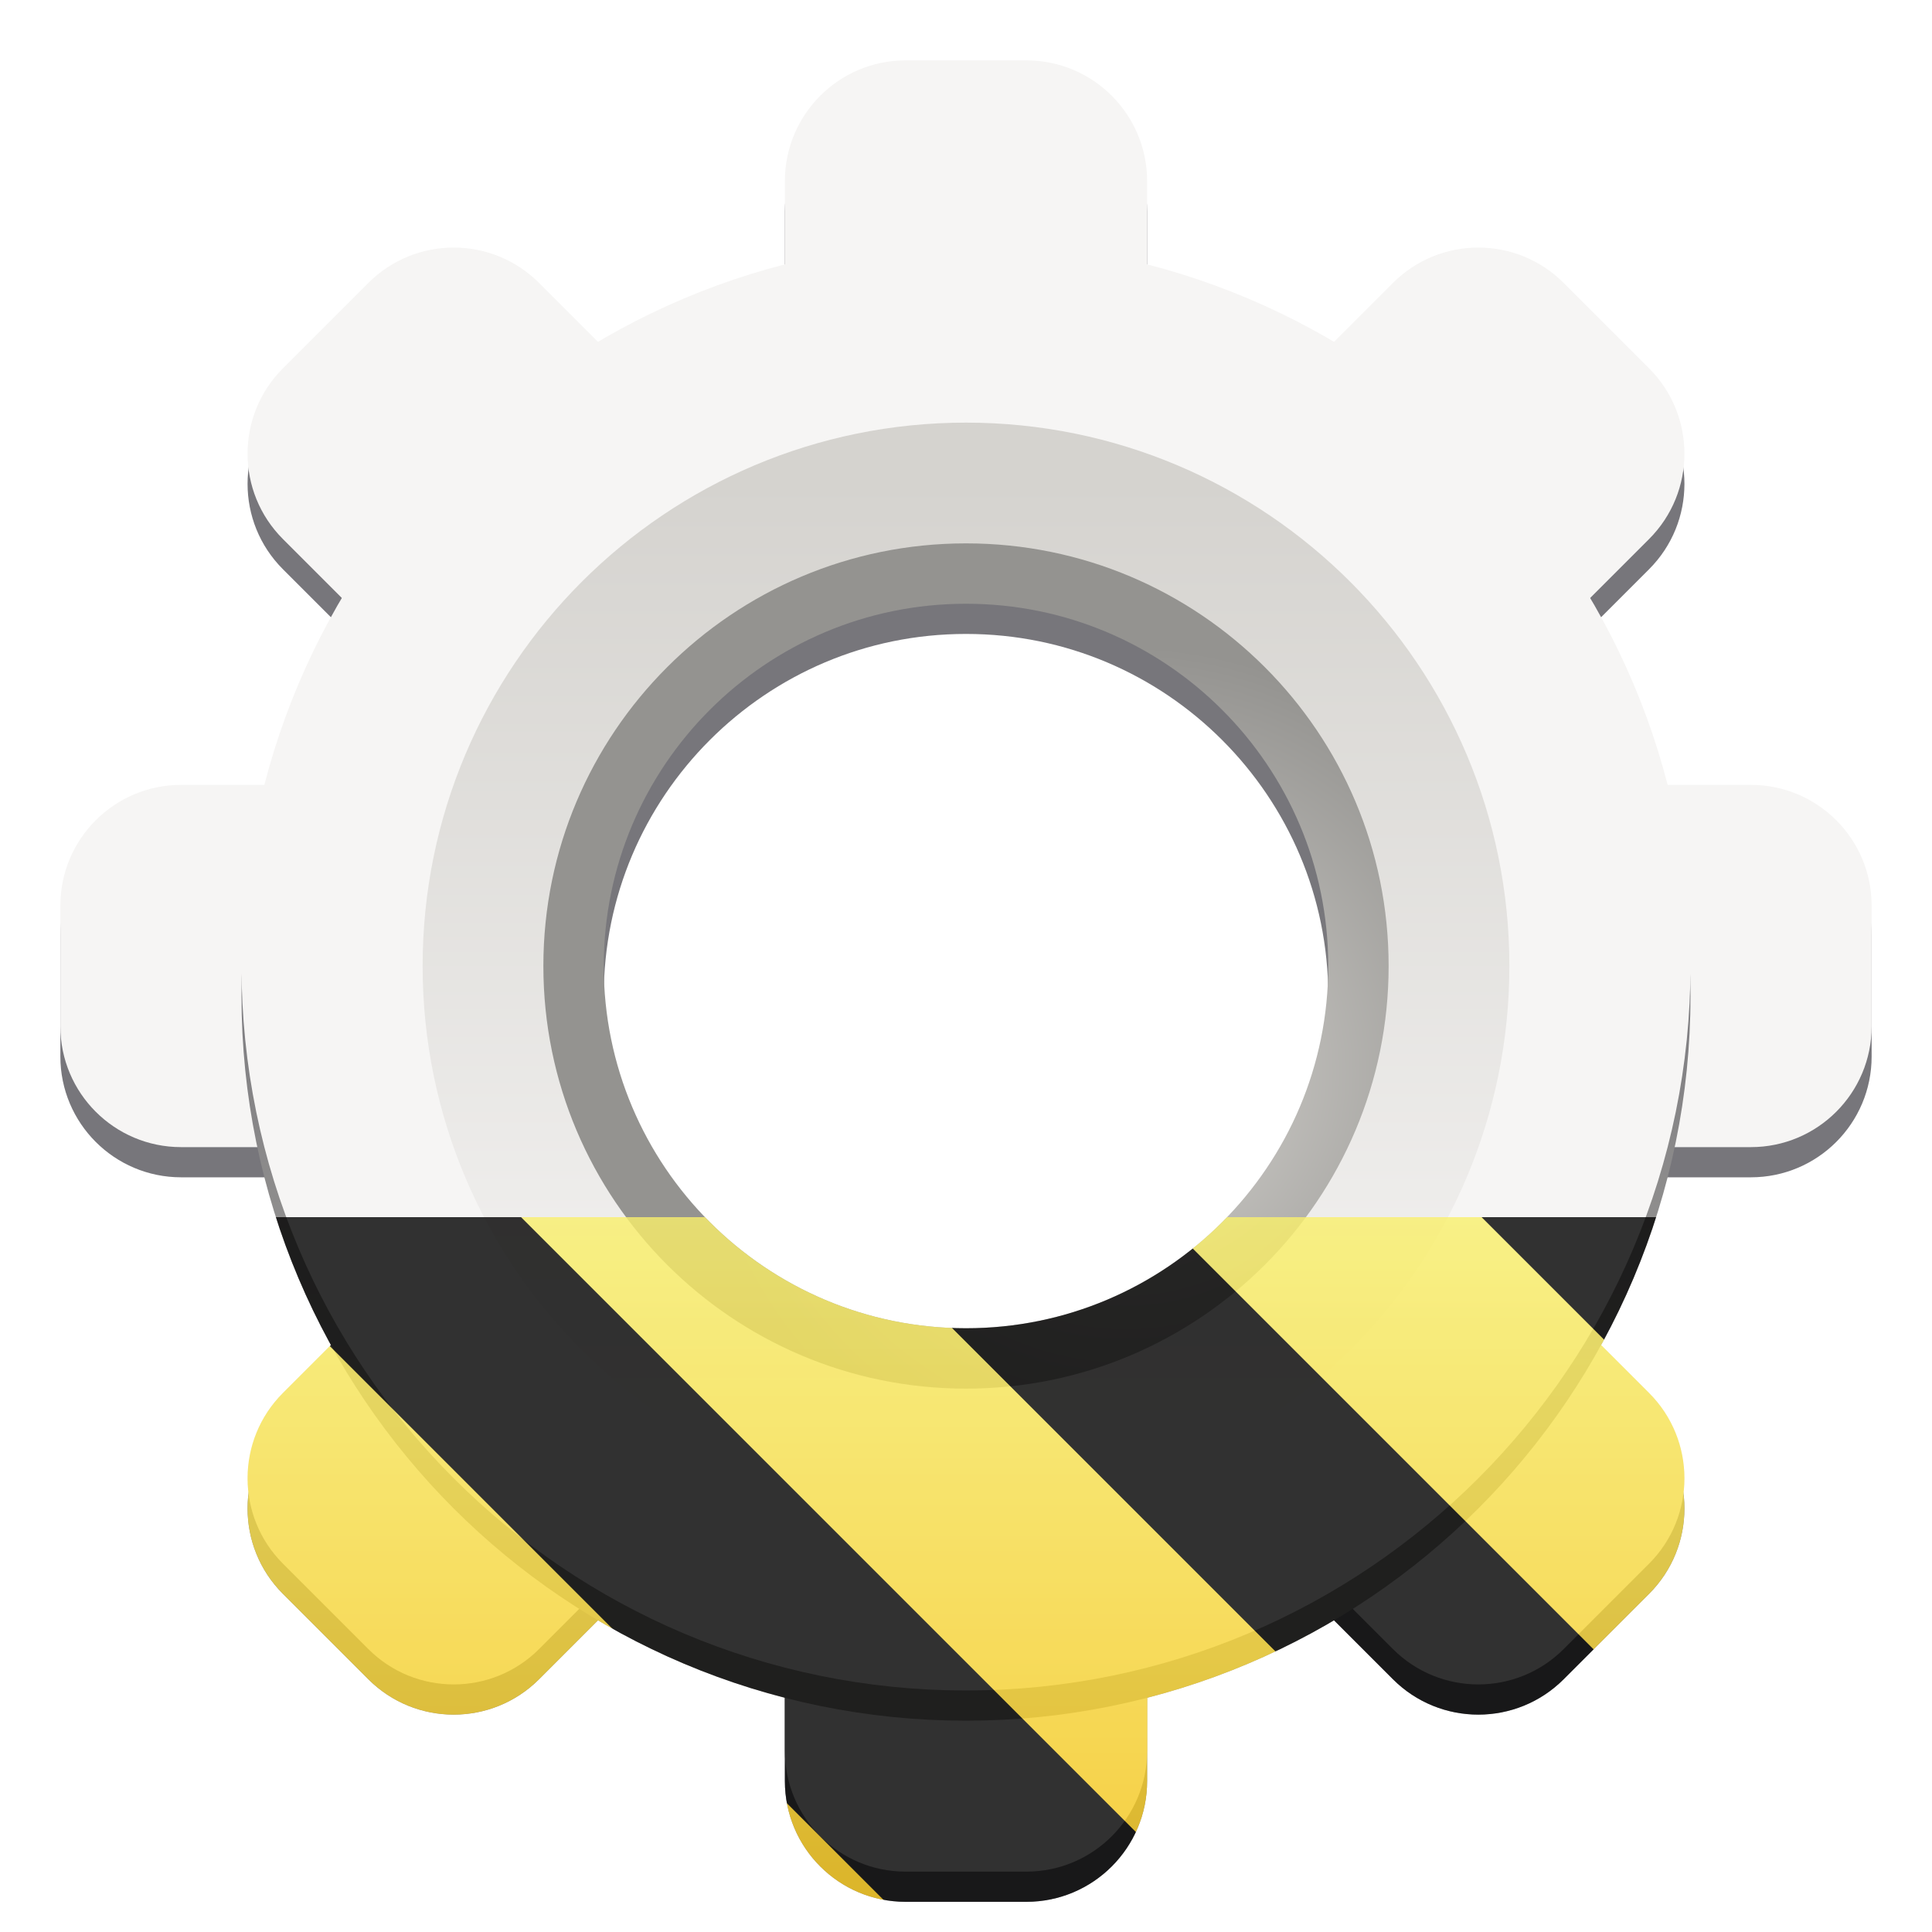
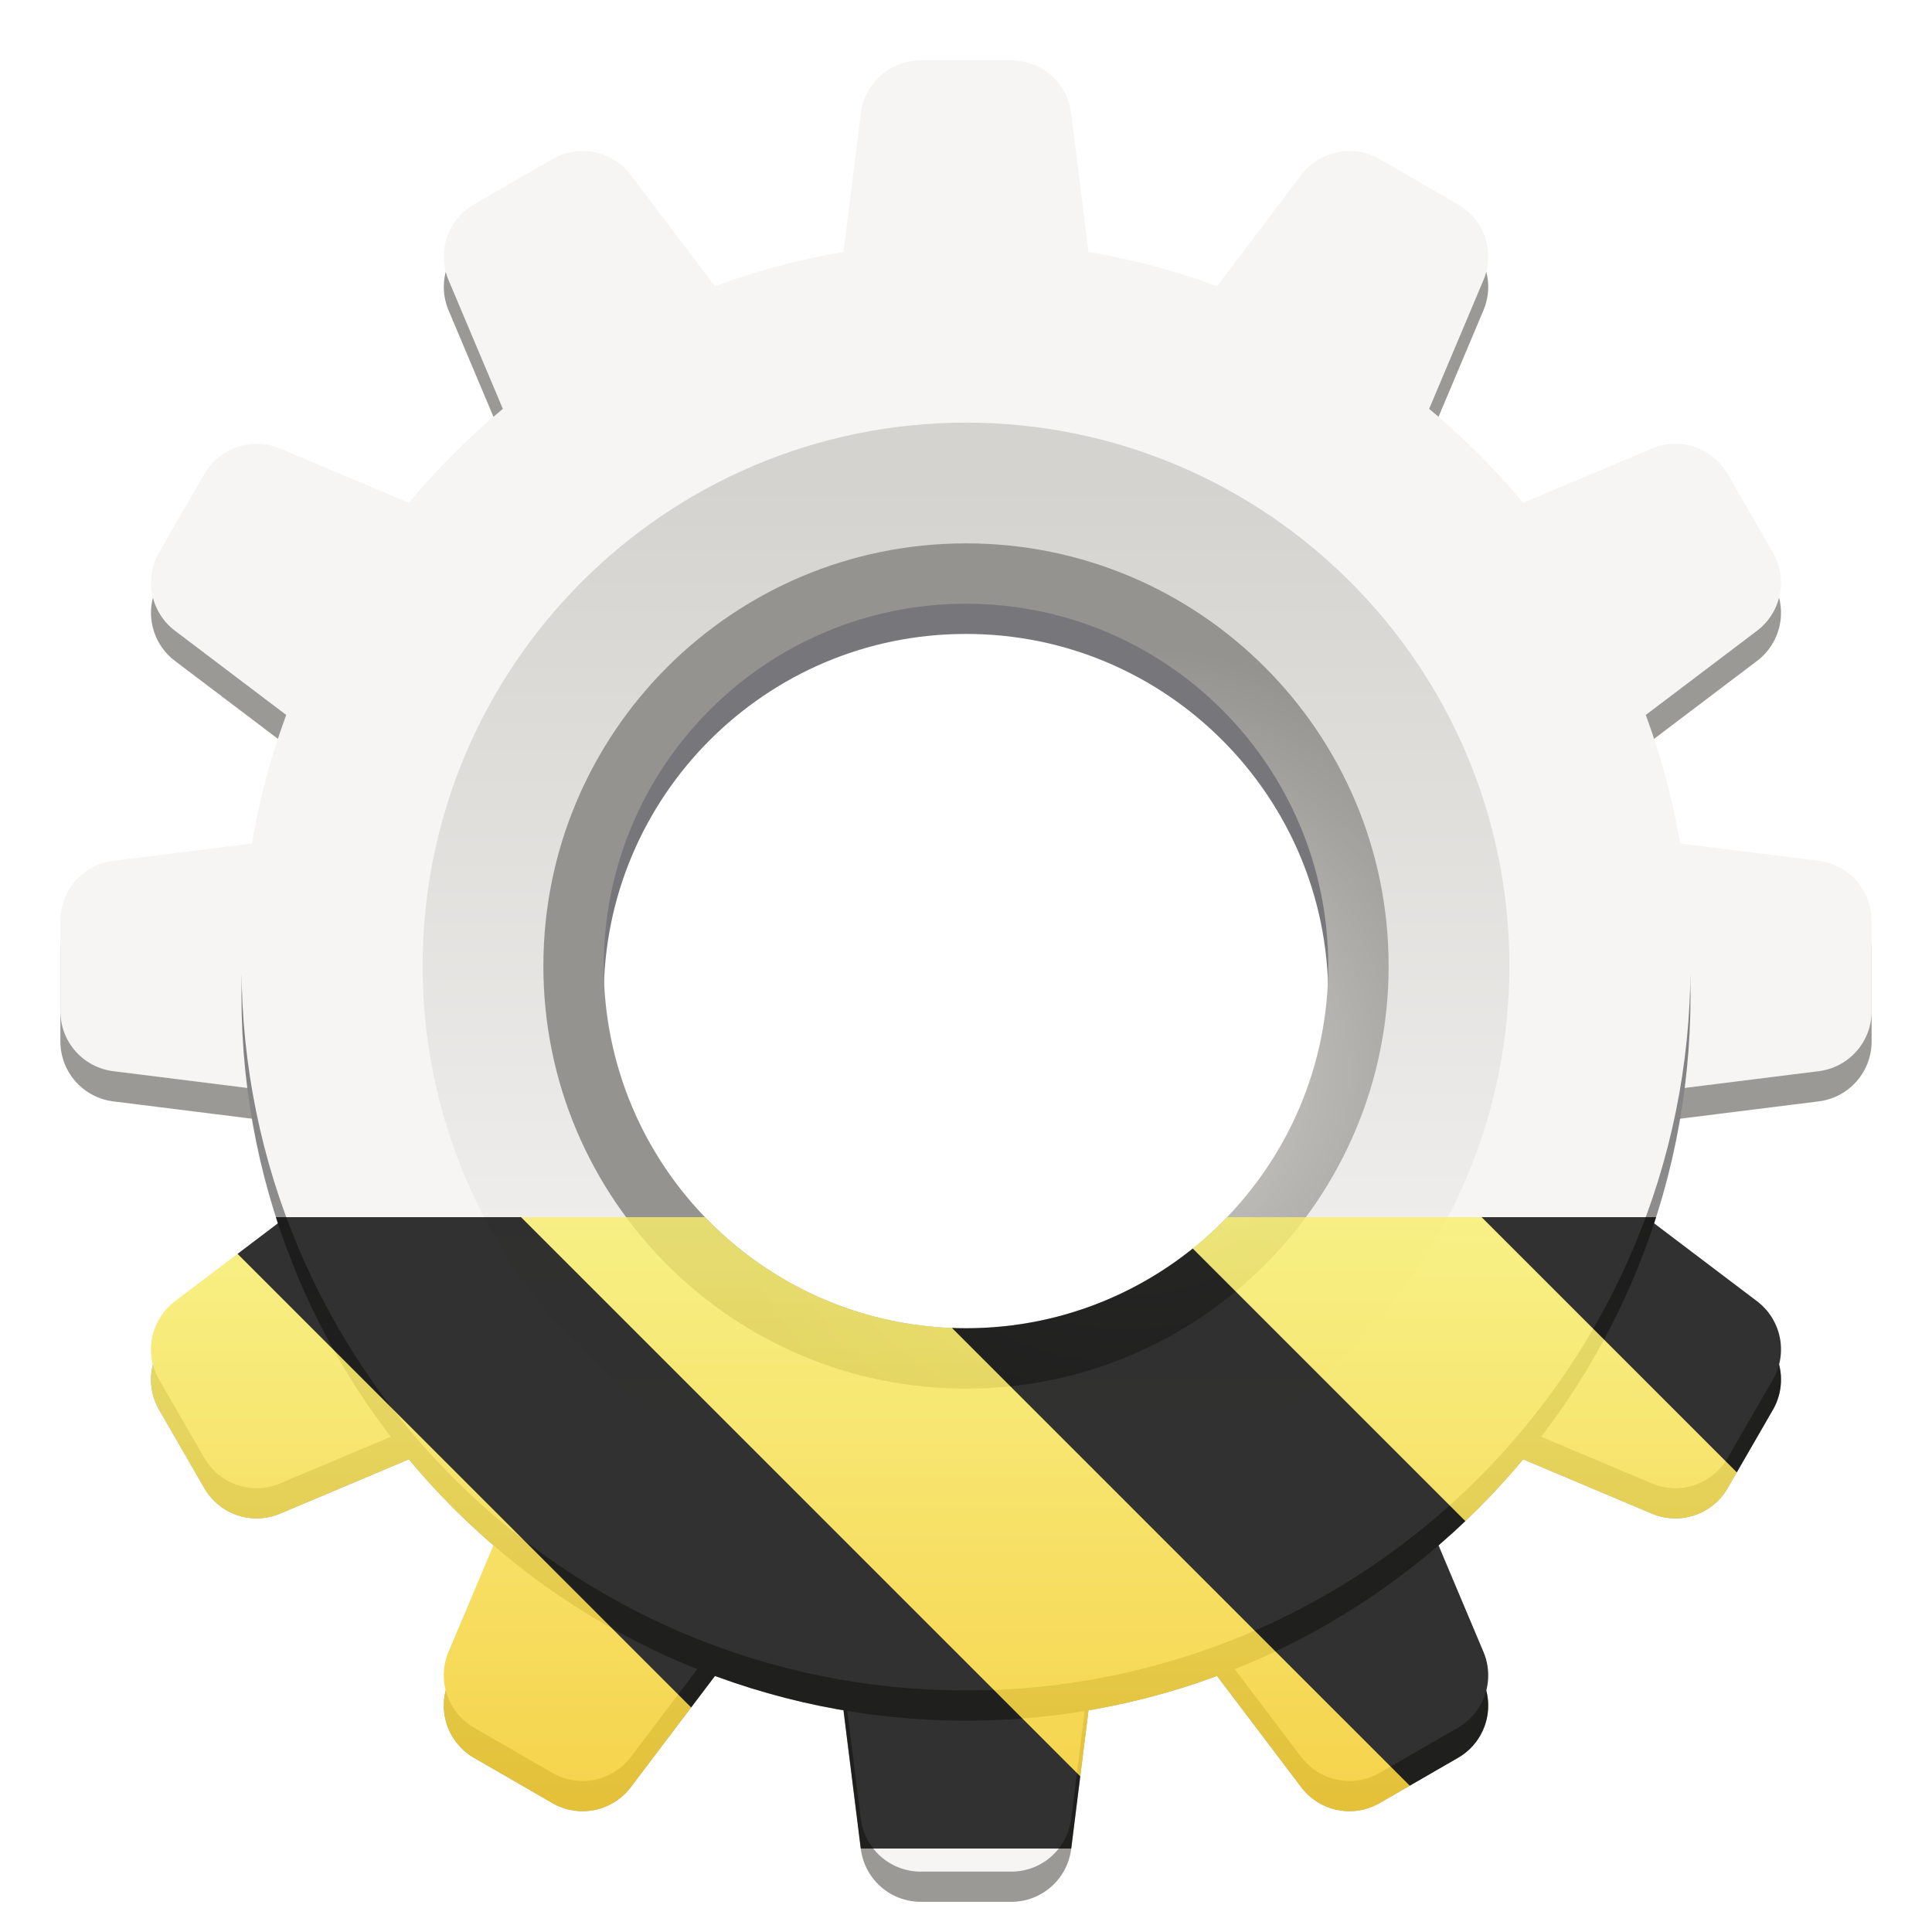
- <svg xmlns="http://www.w3.org/2000/svg" xmlns:xlink="http://www.w3.org/1999/xlink" width="128" height="128">
-   <defs>
-     <linearGradient id="n" gradientUnits="userSpaceOnUse" x1="64" y1="262.5" x2="64" y2="232" gradientTransform="translate(0 -172)">
-       <stop offset="0" stop-color="#9a9996" />
-       <stop offset="1" stop-color="#77767b" />
-     </linearGradient>
-     <linearGradient id="p" gradientUnits="userSpaceOnUse" x1="32" y1="236" x2="96" y2="236" gradientTransform="translate(0 -300)">
-       <stop offset="0" stop-color="#d5d3cf" />
-       <stop offset="1" stop-color="#f6f5f4" />
-     </linearGradient>
-     <linearGradient id="b" gradientUnits="userSpaceOnUse" x1="64" y1="262.5" x2="64" y2="232" gradientTransform="translate(0 -172)">
-       <stop offset="0" stop-color="#9a9996" />
-       <stop offset="1" stop-color="#77767b" />
-     </linearGradient>
-     <linearGradient id="d" gradientUnits="userSpaceOnUse" x1="32" y1="236" x2="96" y2="236" gradientTransform="translate(0 -300)">
-       <stop offset="0" stop-color="#d5d3cf" />
-       <stop offset="1" stop-color="#f6f5f4" />
-     </linearGradient>
-     <linearGradient id="j" gradientUnits="userSpaceOnUse" x1="300" y1="235" x2="428" y2="235" gradientTransform="matrix(0 .37 -.98462 0 295.385 -30.36)">
-       <stop offset="0" stop-color="#f9f06b" />
-       <stop offset="1" stop-color="#f5c211" />
-     </linearGradient>
-     <clipPath id="k">
-       <path d="M0 0h128v128H0z" />
-     </clipPath>
-     <clipPath id="a">
-       <path d="M0 0h128v128H0z" />
-     </clipPath>
-     <clipPath id="e">
-       <path d="M0 0h128v128H0z" />
-     </clipPath>
-     <clipPath id="i">
-       <path d="M0 0h128v128H0z" />
-     </clipPath>
-     <g id="l" clip-path="url(#i)">
-       <path d="M128 80.64V128H0V80.64zm0 0" fill="url(#j)" />
-       <path d="M13.309 80.64L60.664 128H81.88l-47.36-47.36zm42.421 0L103.094 128h21.215L76.945 80.64zm42.43 0L128 110.48V89.27l-8.629-8.63zM0 88.548v21.215L18.238 128h21.215zm0 0" />
+ <svg xmlns="http://www.w3.org/2000/svg" height="128px" viewBox="0 0 128 128" width="128px">
+   <linearGradient id="a" gradientUnits="userSpaceOnUse" x1="64" x2="64" y1="262.5" y2="232">
+     <stop offset="0" stop-color="#9a9996" />
+     <stop offset="1" stop-color="#77767b" />
+   </linearGradient>
+   <radialGradient id="b" cx="-243.067" cy="-74.6" gradientUnits="userSpaceOnUse" r="28.267">
+     <stop offset="0" stop-color="#d5d3cf" />
+     <stop offset="1" stop-color="#949390" />
+   </radialGradient>
+   <linearGradient id="c" gradientUnits="userSpaceOnUse" x1="204" x2="268" y1="-64" y2="-64">
+     <stop offset="0" stop-color="#d5d3cf" />
+     <stop offset="1" stop-color="#f6f5f4" />
+   </linearGradient>
+   <clipPath id="d">
+     <rect height="128" width="128" />
+   </clipPath>
+   <clipPath id="e">
+     <rect height="128" width="128" />
+   </clipPath>
+   <filter id="f" height="100%" width="100%" x="0%" y="0%">
+     <feColorMatrix in="SourceGraphic" type="matrix" values="0 0 0 0 1 0 0 0 0 1 0 0 0 0 1 0 0 0 1 0" />
+   </filter>
+   <mask id="g">
+     <g clip-path="url(#e)" filter="url(#f)">
+       <g clip-path="url(#d)">
+         <path d="m 667 292 h -6 l -2 -16 h 10 z m 0 0" fill="#9a9996" stroke="#9a9996" stroke-linecap="round" stroke-linejoin="round" stroke-width="8" transform="matrix(1 0 0 1 -600 -170)" />
+         <path d="m 661 180 h 6 l 2 16 h -10 z m 0 0" fill="#9a9996" stroke="#9a9996" stroke-linecap="round" stroke-linejoin="round" stroke-width="8" transform="matrix(1 0 0 1 -600 -170)" />
+         <path d="m 667 292 h -6 l -2 -16 h 10 z m 0 0" fill="#9a9996" stroke="#9a9996" stroke-linecap="round" stroke-linejoin="round" stroke-width="8" transform="matrix(0 1 -1 0 299.9999 -598.0001)" />
+         <path d="m 661 180 h 6 l 2 16 h -10 z m 0 0" fill="#9a9996" stroke="#9a9996" stroke-linecap="round" stroke-linejoin="round" stroke-width="8" transform="matrix(0 1 -1 0 299.9999 -598.0001)" />
+         <path d="m 666.999 291.999 l -5.999 -0 l -2.002 -15.998 l 10 0 z m 0 0" fill="#9a9996" stroke="#9a9996" stroke-linecap="round" stroke-linejoin="round" stroke-width="8" transform="matrix(-0.5 0.866025 -0.866025 -0.5 600.3819 -391.041)" />
+         <path d="m 661.001 180.001 l 5.999 0 l 2.002 15.998 l -10.003 0.002 z m 0 0" fill="#9a9996" stroke="#9a9996" stroke-linecap="round" stroke-linejoin="round" stroke-width="8" transform="matrix(-0.5 0.866025 -0.866025 -0.5 600.3819 -391.041)" />
+         <path d="m 667 291.998 l -5.999 0 l -2.002 -16 l 10.003 0.002 z m 0 0" fill="#9a9996" stroke="#9a9996" stroke-linecap="round" stroke-linejoin="round" stroke-width="8" transform="matrix(-0.866025 0.5 -0.5 -0.866025 757.0408 -61.61818)" />
+         <path d="m 661 180.001 l 5.999 -0 l 2.002 16 l -10.003 -0.002 z m 0 0" fill="#9a9996" stroke="#9a9996" stroke-linecap="round" stroke-linejoin="round" stroke-width="8" transform="matrix(-0.866025 0.5 -0.5 -0.866025 757.0408 -61.61818)" />
+         <path d="m 666.999 291.999 l -5.999 -0 l -2.002 -15.998 l 10.003 -0.002 z m 0 0" fill="#9a9996" stroke="#9a9996" stroke-linecap="round" stroke-linejoin="round" stroke-width="8" transform="matrix(0.866025 0.5 -0.5 0.866025 -393.0409 -470.382)" />
+         <path d="m 661.001 180.001 l 5.999 0 l 2.002 15.998 l -10.003 0.002 z m 0 0" fill="#9a9996" stroke="#9a9996" stroke-linecap="round" stroke-linejoin="round" stroke-width="8" transform="matrix(0.866025 0.5 -0.5 0.866025 -393.0409 -470.382)" />
+         <path d="m 667 291.999 l -5.999 0 l -2.002 -16 l 10.003 0.002 z m 0 0" fill="#9a9996" stroke="#9a9996" stroke-linecap="round" stroke-linejoin="round" stroke-width="8" transform="matrix(0.5 0.866025 -0.866025 0.5 -63.61808 -627.0409)" />
+         <path d="m 661 180.001 l 5.999 -0 l 1.999 15.998 l -10 0 z m 0 0" fill="#9a9996" stroke="#9a9996" stroke-linecap="round" stroke-linejoin="round" stroke-width="8" transform="matrix(0.5 0.866025 -0.866025 0.5 -63.61808 -627.0409)" />
+         <path d="m 667 292 h -6 l -2 -16 h 10 z m 0 0" fill="#f6f5f4" stroke="#f6f5f4" stroke-linecap="round" stroke-linejoin="round" stroke-width="8" transform="matrix(1 0 0 1 -600 -172)" />
+         <path d="m 661 180 h 6 l 2 16 h -10 z m 0 0" fill="#f6f5f4" stroke="#f6f5f4" stroke-linecap="round" stroke-linejoin="round" stroke-width="8" transform="matrix(1 0 0 1 -600 -172)" />
+         <path d="m 667 292 h -6 l -2 -16 h 10 z m 0 0" fill="#f6f5f4" stroke="#f6f5f4" stroke-linecap="round" stroke-linejoin="round" stroke-width="8" transform="matrix(0 1 -1 0 299.9999 -600.0001)" />
+         <path d="m 661 180 h 6 l 2 16 h -10 z m 0 0" fill="#f6f5f4" stroke="#f6f5f4" stroke-linecap="round" stroke-linejoin="round" stroke-width="8" transform="matrix(0 1 -1 0 299.9999 -600.0001)" />
+         <path d="m 666.999 291.999 l -5.999 -0 l -2.002 -15.998 l 10 0 z m 0 0" fill="#f6f5f4" stroke="#f6f5f4" stroke-linecap="round" stroke-linejoin="round" stroke-width="8" transform="matrix(-0.5 0.866025 -0.866025 -0.5 600.3819 -393.041)" />
+         <path d="m 661.001 180.001 l 5.999 0 l 2.002 15.998 l -10.003 0.002 z m 0 0" fill="#f6f5f4" stroke="#f6f5f4" stroke-linecap="round" stroke-linejoin="round" stroke-width="8" transform="matrix(-0.5 0.866025 -0.866025 -0.5 600.3819 -393.041)" />
+         <path d="m 667 291.998 l -5.999 0 l -2.002 -16 l 10.003 0.002 z m 0 0" fill="#f6f5f4" stroke="#f6f5f4" stroke-linecap="round" stroke-linejoin="round" stroke-width="8" transform="matrix(-0.866025 0.5 -0.5 -0.866025 757.0408 -63.61818)" />
+         <path d="m 661 180.001 l 5.999 -0 l 2.002 16 l -10.003 -0.002 z m 0 0" fill="#f6f5f4" stroke="#f6f5f4" stroke-linecap="round" stroke-linejoin="round" stroke-width="8" transform="matrix(-0.866025 0.5 -0.5 -0.866025 757.0408 -63.61818)" />
+         <path d="m 666.999 291.999 l -5.999 -0 l -2.002 -15.998 l 10.003 -0.002 z m 0 0" fill="#f6f5f4" stroke="#f6f5f4" stroke-linecap="round" stroke-linejoin="round" stroke-width="8" transform="matrix(0.866025 0.5 -0.5 0.866025 -393.0409 -472.382)" />
+         <path d="m 661.001 180.001 l 5.999 0 l 2.002 15.998 l -10.003 0.002 z m 0 0" fill="#f6f5f4" stroke="#f6f5f4" stroke-linecap="round" stroke-linejoin="round" stroke-width="8" transform="matrix(0.866025 0.5 -0.5 0.866025 -393.0409 -472.382)" />
+         <path d="m 667 291.999 l -5.999 0 l -2.002 -16 l 10.003 0.002 z m 0 0" fill="#f6f5f4" stroke="#f6f5f4" stroke-linecap="round" stroke-linejoin="round" stroke-width="8" transform="matrix(0.5 0.866025 -0.866025 0.5 -63.61808 -629.0409)" />
+         <path d="m 661 180.001 l 5.999 -0 l 1.999 15.998 l -10 0 z m 0 0" fill="#f6f5f4" stroke="#f6f5f4" stroke-linecap="round" stroke-linejoin="round" stroke-width="8" transform="matrix(0.5 0.866025 -0.866025 0.5 -63.61808 -629.0409)" />
+         <path d="m 100 238 c 0 19.883 -16.117 36 -36 36 s -36 -16.117 -36 -36 s 16.117 -36 36 -36 s 36 16.117 36 36 z m 0 0" fill="none" stroke="url(#a)" stroke-width="24" transform="matrix(1 0 0 1 0 -172)" />
+         <path d="m 102 236 c 0 20.988 -17.012 38 -38 38 s -38 -17.012 -38 -38 s 17.012 -38 38 -38 s 38 17.012 38 38 z m 0 0" fill="none" stroke="#f6f5f4" stroke-width="20" transform="matrix(1 0 0 1 0 -172)" />
+         <path d="m -209.5 -64 c 0 14.637 -11.863 26.5 -26.5 26.5 s -26.5 -11.863 -26.5 -26.5 s 11.863 -26.5 26.5 -26.5 s 26.5 11.863 26.5 26.5 z m 0 0" fill="none" stroke="url(#b)" stroke-linecap="square" stroke-linejoin="round" stroke-width="5" transform="matrix(0 -1 -1 0 0 -172)" />
+         <path d="m 268 -64 c 0 17.672 -14.328 32 -32 32 s -32 -14.328 -32 -32 s 14.328 -32 32 -32 s 32 14.328 32 32 z m 0 0" fill="none" stroke="url(#c)" stroke-linecap="square" stroke-linejoin="round" stroke-width="8" transform="matrix(0 1 -1 0 0 -172)" />
+       </g>
    </g>
-     <g id="h" clip-path="url(#e)" filter="url(#f)">
-       <use xlink:href="#g" />
+   </mask>
+   <mask id="h">
+     <g filter="url(#f)">
+       <rect fill-opacity="0.8" height="128" width="128" />
    </g>
-     <g id="g" clip-path="url(#a)">
-       <path d="M60 6h8a8 8 0 018 8v8a8 8 0 01-8 8h-8a8 8 0 01-8-8v-8a8 8 0 018-8zm0 0M60 102h8a8 8 0 018 8v8a8 8 0 01-8 8h-8a8 8 0 01-8-8v-8a8 8 0 018-8zm0 0M18.746 26.402l5.656-5.656a7.997 7.997 0 0111.313 0l5.656 5.656a7.997 7.997 0 010 11.313l-5.656 5.656a7.997 7.997 0 01-11.313 0l-5.656-5.656a7.997 7.997 0 010-11.313zm0 0M86.629 94.285l5.656-5.656a7.997 7.997 0 0111.313 0l5.656 5.656a7.997 7.997 0 010 11.313l-5.656 5.656a7.997 7.997 0 01-11.313 0l-5.656-5.656a7.997 7.997 0 010-11.313zm0 0M4 70v-8a8 8 0 018-8h8a8 8 0 018 8v8a8 8 0 01-8 8h-8a8 8 0 01-8-8zm0 0M100 70v-8a8 8 0 018-8h8a8 8 0 018 8v8a8 8 0 01-8 8h-8a8 8 0 01-8-8zm0 0M24.402 111.254l-5.656-5.656a7.997 7.997 0 010-11.313l5.656-5.656a7.997 7.997 0 0111.313 0l5.656 5.656a7.997 7.997 0 010 11.313l-5.656 5.656a7.997 7.997 0 01-11.313 0zm0 0M92.285 43.371l-5.656-5.656a7.997 7.997 0 010-11.313l5.656-5.656a7.997 7.997 0 0111.313 0l5.656 5.656a7.997 7.997 0 010 11.313l-5.656 5.656a7.997 7.997 0 01-11.313 0zm0 0" fill="#77767b" />
-       <path d="M60 4h8a8 8 0 018 8v8a8 8 0 01-8 8h-8a8 8 0 01-8-8v-8a8 8 0 018-8zm0 0M60 100h8a8 8 0 018 8v8a8 8 0 01-8 8h-8a8 8 0 01-8-8v-8a8 8 0 018-8zm0 0M18.746 24.402l5.656-5.656a7.997 7.997 0 0111.313 0l5.656 5.656a7.997 7.997 0 010 11.313l-5.656 5.656a7.997 7.997 0 01-11.313 0l-5.656-5.656a7.997 7.997 0 010-11.313zm0 0M86.629 92.285l5.656-5.656a7.997 7.997 0 0111.313 0l5.656 5.656a7.997 7.997 0 010 11.313l-5.656 5.656a7.997 7.997 0 01-11.313 0l-5.656-5.656a7.997 7.997 0 010-11.313zm0 0M4 68v-8a8 8 0 018-8h8a8 8 0 018 8v8a8 8 0 01-8 8h-8a8 8 0 01-8-8zm0 0M100 68v-8a8 8 0 018-8h8a8 8 0 018 8v8a8 8 0 01-8 8h-8a8 8 0 01-8-8zm0 0M24.402 109.254l-5.656-5.656a7.997 7.997 0 010-11.313l5.656-5.656a7.997 7.997 0 0111.313 0l5.656 5.656a7.997 7.997 0 010 11.313l-5.656 5.656a7.997 7.997 0 01-11.313 0zm0 0M92.285 41.371l-5.656-5.656a7.997 7.997 0 010-11.313l5.656-5.656a7.997 7.997 0 0111.313 0l5.656 5.656a7.997 7.997 0 010 11.313l-5.656 5.656a7.997 7.997 0 01-11.313 0zm0 0" fill="#f6f5f4" />
-       <path d="M100 66c0 19.883-16.117 36-36 36S28 85.883 28 66s16.117-36 36-36 36 16.117 36 36zm0 0" fill="none" stroke-width="24" stroke="url(#b)" />
-       <path d="M102 64c0 20.988-17.012 38-38 38S26 84.988 26 64s17.012-38 38-38 38 17.012 38 38zm0 0" fill="none" stroke-width="20" stroke="#f6f5f4" />
-       <path d="M-37.5-64c0 14.637-11.863 26.5-26.5 26.5S-90.5-49.363-90.5-64-78.637-90.5-64-90.5-37.5-78.637-37.5-64zm0 0" transform="matrix(0 -1 -1 0 0 0)" fill="none" stroke-width="5" stroke-linecap="square" stroke-linejoin="round" stroke="url(#c)" />
-       <path d="M96-64c0 17.672-14.328 32-32 32S32-46.328 32-64s14.328-32 32-32 32 14.328 32 32zm0 0" transform="rotate(90)" fill="none" stroke-width="8" stroke-linecap="square" stroke-linejoin="round" stroke="url(#d)" />
+   </mask>
+   <linearGradient id="i" gradientTransform="matrix(0 0.37 -0.98462 0 295.385 -30.36)" gradientUnits="userSpaceOnUse" x1="300" x2="428" y1="235" y2="235">
+     <stop offset="0" stop-color="#f9f06b" />
+     <stop offset="1" stop-color="#f5c211" />
+   </linearGradient>
+   <clipPath id="j">
+     <rect height="128" width="128" />
+   </clipPath>
+   <clipPath id="k">
+     <rect height="128" width="128" />
+   </clipPath>
+   <g stroke-linecap="round" stroke-linejoin="round" stroke-width="8">
+     <path d="m 67 122 h -6 l -2 -16 h 10 z m 0 0" fill="#9a9996" stroke="#9a9996" />
+     <path d="m 61 10 h 6 l 2 16 h -10 z m 0 0" fill="#9a9996" stroke="#9a9996" />
+     <path d="m 667 292 h -6 l -2 -16 h 10 z m 0 0" fill="#9a9996" stroke="#9a9996" transform="matrix(0 1 -1 0 299.9999 -598.0001)" />
+     <path d="m 661 180 h 6 l 2 16 h -10 z m 0 0" fill="#9a9996" stroke="#9a9996" transform="matrix(0 1 -1 0 299.9999 -598.0001)" />
+     <path d="m 666.999 291.999 l -5.999 -0 l -2.002 -15.998 l 10 0 z m 0 0" fill="#9a9996" stroke="#9a9996" transform="matrix(-0.5 0.866025 -0.866025 -0.5 600.3819 -391.041)" />
+     <path d="m 661.001 180.001 l 5.999 0 l 2.002 15.998 l -10.003 0.002 z m 0 0" fill="#9a9996" stroke="#9a9996" transform="matrix(-0.5 0.866025 -0.866025 -0.5 600.3819 -391.041)" />
+     <path d="m 667 291.998 l -5.999 0 l -2.002 -16 l 10.003 0.002 z m 0 0" fill="#9a9996" stroke="#9a9996" transform="matrix(-0.866025 0.5 -0.5 -0.866025 757.0408 -61.61818)" />
+     <path d="m 661 180.001 l 5.999 -0 l 2.002 16 l -10.003 -0.002 z m 0 0" fill="#9a9996" stroke="#9a9996" transform="matrix(-0.866025 0.5 -0.5 -0.866025 757.0408 -61.61818)" />
+     <path d="m 666.999 291.999 l -5.999 -0 l -2.002 -15.998 l 10.003 -0.002 z m 0 0" fill="#9a9996" stroke="#9a9996" transform="matrix(0.866025 0.5 -0.5 0.866025 -393.0409 -470.382)" />
+     <path d="m 661.001 180.001 l 5.999 0 l 2.002 15.998 l -10.003 0.002 z m 0 0" fill="#9a9996" stroke="#9a9996" transform="matrix(0.866025 0.5 -0.5 0.866025 -393.0409 -470.382)" />
+     <path d="m 667 291.999 l -5.999 0 l -2.002 -16 l 10.003 0.002 z m 0 0" fill="#9a9996" stroke="#9a9996" transform="matrix(0.5 0.866025 -0.866025 0.5 -63.61808 -627.0409)" />
+     <path d="m 661 180.001 l 5.999 -0 l 1.999 15.998 l -10 0 z m 0 0" fill="#9a9996" stroke="#9a9996" transform="matrix(0.5 0.866025 -0.866025 0.5 -63.61808 -627.0409)" />
+     <path d="m 67 120 h -6 l -2 -16 h 10 z m 0 0" fill="#f6f5f4" stroke="#f6f5f4" />
+     <path d="m 61 8 h 6 l 2 16 h -10 z m 0 0" fill="#f6f5f4" stroke="#f6f5f4" />
+     <path d="m 667 292 h -6 l -2 -16 h 10 z m 0 0" fill="#f6f5f4" stroke="#f6f5f4" transform="matrix(0 1 -1 0 299.9999 -600.0001)" />
+     <path d="m 661 180 h 6 l 2 16 h -10 z m 0 0" fill="#f6f5f4" stroke="#f6f5f4" transform="matrix(0 1 -1 0 299.9999 -600.0001)" />
+     <path d="m 666.999 291.999 l -5.999 -0 l -2.002 -15.998 l 10 0 z m 0 0" fill="#f6f5f4" stroke="#f6f5f4" transform="matrix(-0.5 0.866025 -0.866025 -0.5 600.3819 -393.041)" />
+     <path d="m 661.001 180.001 l 5.999 0 l 2.002 15.998 l -10.003 0.002 z m 0 0" fill="#f6f5f4" stroke="#f6f5f4" transform="matrix(-0.5 0.866025 -0.866025 -0.5 600.3819 -393.041)" />
+     <path d="m 667 291.998 l -5.999 0 l -2.002 -16 l 10.003 0.002 z m 0 0" fill="#f6f5f4" stroke="#f6f5f4" transform="matrix(-0.866025 0.5 -0.5 -0.866025 757.0408 -63.61818)" />
+     <path d="m 661 180.001 l 5.999 -0 l 2.002 16 l -10.003 -0.002 z m 0 0" fill="#f6f5f4" stroke="#f6f5f4" transform="matrix(-0.866025 0.5 -0.5 -0.866025 757.0408 -63.61818)" />
+     <path d="m 666.999 291.999 l -5.999 -0 l -2.002 -15.998 l 10.003 -0.002 z m 0 0" fill="#f6f5f4" stroke="#f6f5f4" transform="matrix(0.866025 0.5 -0.5 0.866025 -393.0409 -472.382)" />
+     <path d="m 661.001 180.001 l 5.999 0 l 2.002 15.998 l -10.003 0.002 z m 0 0" fill="#f6f5f4" stroke="#f6f5f4" transform="matrix(0.866025 0.5 -0.5 0.866025 -393.0409 -472.382)" />
+     <path d="m 667 291.999 l -5.999 0 l -2.002 -16 l 10.003 0.002 z m 0 0" fill="#f6f5f4" stroke="#f6f5f4" transform="matrix(0.5 0.866025 -0.866025 0.5 -63.61808 -629.0409)" />
+     <path d="m 661 180.001 l 5.999 -0 l 1.999 15.998 l -10 0 z m 0 0" fill="#f6f5f4" stroke="#f6f5f4" transform="matrix(0.5 0.866025 -0.866025 0.5 -63.61808 -629.0409)" />
+   </g>
+   <path d="m 100 238 c 0 19.883 -16.117 36 -36 36 s -36 -16.117 -36 -36 s 16.117 -36 36 -36 s 36 16.117 36 36 z m 0 0" fill="none" stroke="url(#a)" stroke-width="24" transform="matrix(1 0 0 1 0 -172)" />
+   <path d="m 102 64 c 0 20.988 -17.012 38 -38 38 s -38 -17.012 -38 -38 s 17.012 -38 38 -38 s 38 17.012 38 38 z m 0 0" fill="none" stroke="#f6f5f4" stroke-width="20" />
+   <path d="m -209.5 -64 c 0 14.637 -11.863 26.5 -26.5 26.5 s -26.5 -11.863 -26.5 -26.5 s 11.863 -26.5 26.5 -26.5 s 26.5 11.863 26.5 26.5 z m 0 0" fill="none" stroke="url(#b)" stroke-linecap="square" stroke-linejoin="round" stroke-width="5" transform="matrix(0 -1 -1 0 0 -172)" />
+   <path d="m 268 -64 c 0 17.672 -14.328 32 -32 32 s -32 -14.328 -32 -32 s 14.328 -32 32 -32 s 32 14.328 32 32 z m 0 0" fill="none" stroke="url(#c)" stroke-linecap="square" stroke-linejoin="round" stroke-width="8" transform="matrix(0 1 -1 0 0 -172)" />
+   <g clip-path="url(#k)" mask="url(#g)">
+     <g clip-path="url(#j)" mask="url(#h)">
+       <path d="m 128 80.641 v 47.359 h -128 v -47.359 z m 0 0" fill="url(#i)" />
+       <path d="m 13.309 80.641 l 47.355 47.359 h 21.215 l -47.359 -47.359 z m 42.422 0 l 47.363 47.359 h 21.215 l -47.363 -47.359 z m 42.43 0 l 29.84 29.84 v -21.211 l -8.629 -8.629 z m -98.16 7.906 v 21.215 l 18.238 18.238 h 21.215 z m 0 0" />
    </g>
-     <g id="q" clip-path="url(#k)">
-       <use xlink:href="#l" mask="url(#m)" />
-     </g>
-     <radialGradient id="o" gradientUnits="userSpaceOnUse" cx="-244" cy="-76" fx="-244" fy="-76" r="32" gradientTransform="matrix(.88333 0 0 .88333 144.467 -7.467)">
-       <stop offset="0" stop-color="#d5d3cf" />
-       <stop offset="1" stop-color="#949390" />
-     </radialGradient>
-     <radialGradient id="c" gradientUnits="userSpaceOnUse" cx="-244" cy="-76" fx="-244" fy="-76" r="32" gradientTransform="matrix(.88333 0 0 .88333 144.467 -7.467)">
-       <stop offset="0" stop-color="#d5d3cf" />
-       <stop offset="1" stop-color="#949390" />
-     </radialGradient>
-     <mask id="m">
-       <g filter="url(#f)">
-         <path fill-opacity=".8" d="M0 0h128v128H0z" />
-       </g>
-     </mask>
-     <mask id="r">
-       <use xlink:href="#h" />
-     </mask>
-     <filter id="f" filterUnits="objectBoundingBox" x="0%" y="0%" width="100%" height="100%">
-       <feColorMatrix in="SourceGraphic" values="0 0 0 0 1 0 0 0 0 1 0 0 0 0 1 0 0 0 1 0" />
-     </filter>
-   </defs>
-   <path d="M60 6h8a8 8 0 018 8v8a8 8 0 01-8 8h-8a8 8 0 01-8-8v-8a8 8 0 018-8zm0 0M60 102h8a8 8 0 018 8v8a8 8 0 01-8 8h-8a8 8 0 01-8-8v-8a8 8 0 018-8zm0 0M18.746 26.402l5.656-5.656a7.997 7.997 0 0111.313 0l5.656 5.656a7.997 7.997 0 010 11.313l-5.656 5.656a7.997 7.997 0 01-11.313 0l-5.656-5.656a7.997 7.997 0 010-11.313zm0 0M86.629 94.285l5.656-5.656a7.997 7.997 0 0111.313 0l5.656 5.656a7.997 7.997 0 010 11.313l-5.656 5.656a7.997 7.997 0 01-11.313 0l-5.656-5.656a7.997 7.997 0 010-11.313zm0 0M4 70v-8a8 8 0 018-8h8a8 8 0 018 8v8a8 8 0 01-8 8h-8a8 8 0 01-8-8zm0 0M100 70v-8a8 8 0 018-8h8a8 8 0 018 8v8a8 8 0 01-8 8h-8a8 8 0 01-8-8zm0 0M24.402 111.254l-5.656-5.656a7.997 7.997 0 010-11.313l5.656-5.656a7.997 7.997 0 0111.313 0l5.656 5.656a7.997 7.997 0 010 11.313l-5.656 5.656a7.997 7.997 0 01-11.313 0zm0 0M92.285 43.371l-5.656-5.656a7.997 7.997 0 010-11.313l5.656-5.656a7.997 7.997 0 0111.313 0l5.656 5.656a7.997 7.997 0 010 11.313l-5.656 5.656a7.997 7.997 0 01-11.313 0zm0 0" fill="#77767b" />
-   <path d="M60 4h8a8 8 0 018 8v8a8 8 0 01-8 8h-8a8 8 0 01-8-8v-8a8 8 0 018-8zm0 0M60 100h8a8 8 0 018 8v8a8 8 0 01-8 8h-8a8 8 0 01-8-8v-8a8 8 0 018-8zm0 0M18.746 24.402l5.656-5.656a7.997 7.997 0 0111.313 0l5.656 5.656a7.997 7.997 0 010 11.313l-5.656 5.656a7.997 7.997 0 01-11.313 0l-5.656-5.656a7.997 7.997 0 010-11.313zm0 0M86.629 92.285l5.656-5.656a7.997 7.997 0 0111.313 0l5.656 5.656a7.997 7.997 0 010 11.313l-5.656 5.656a7.997 7.997 0 01-11.313 0l-5.656-5.656a7.997 7.997 0 010-11.313zm0 0M4 68v-8a8 8 0 018-8h8a8 8 0 018 8v8a8 8 0 01-8 8h-8a8 8 0 01-8-8zm0 0M100 68v-8a8 8 0 018-8h8a8 8 0 018 8v8a8 8 0 01-8 8h-8a8 8 0 01-8-8zm0 0M24.402 109.254l-5.656-5.656a7.997 7.997 0 010-11.313l5.656-5.656a7.997 7.997 0 0111.313 0l5.656 5.656a7.997 7.997 0 010 11.313l-5.656 5.656a7.997 7.997 0 01-11.313 0zm0 0M92.285 41.371l-5.656-5.656a7.997 7.997 0 010-11.313l5.656-5.656a7.997 7.997 0 0111.313 0l5.656 5.656a7.997 7.997 0 010 11.313l-5.656 5.656a7.997 7.997 0 01-11.313 0zm0 0" fill="#f6f5f4" />
-   <path d="M100 66c0 19.883-16.117 36-36 36S28 85.883 28 66s16.117-36 36-36 36 16.117 36 36zm0 0" fill="none" stroke-width="24" stroke="url(#n)" />
-   <path d="M102 64c0 20.988-17.012 38-38 38S26 84.988 26 64s17.012-38 38-38 38 17.012 38 38zm0 0" fill="none" stroke-width="20" stroke="#f6f5f4" />
-   <path d="M-37.5-64c0 14.637-11.863 26.5-26.5 26.5S-90.5-49.363-90.5-64-78.637-90.5-64-90.5-37.5-78.637-37.5-64zm0 0" transform="matrix(0 -1 -1 0 0 0)" fill="none" stroke-width="5" stroke-linecap="square" stroke-linejoin="round" stroke="url(#o)" />
-   <path d="M96-64c0 17.672-14.328 32-32 32S32-46.328 32-64s14.328-32 32-32 32 14.328 32 32zm0 0" transform="rotate(90)" fill="none" stroke-width="8" stroke-linecap="square" stroke-linejoin="round" stroke="url(#p)" />
-   <use xlink:href="#q" mask="url(#r)" />
+   </g>
</svg>
